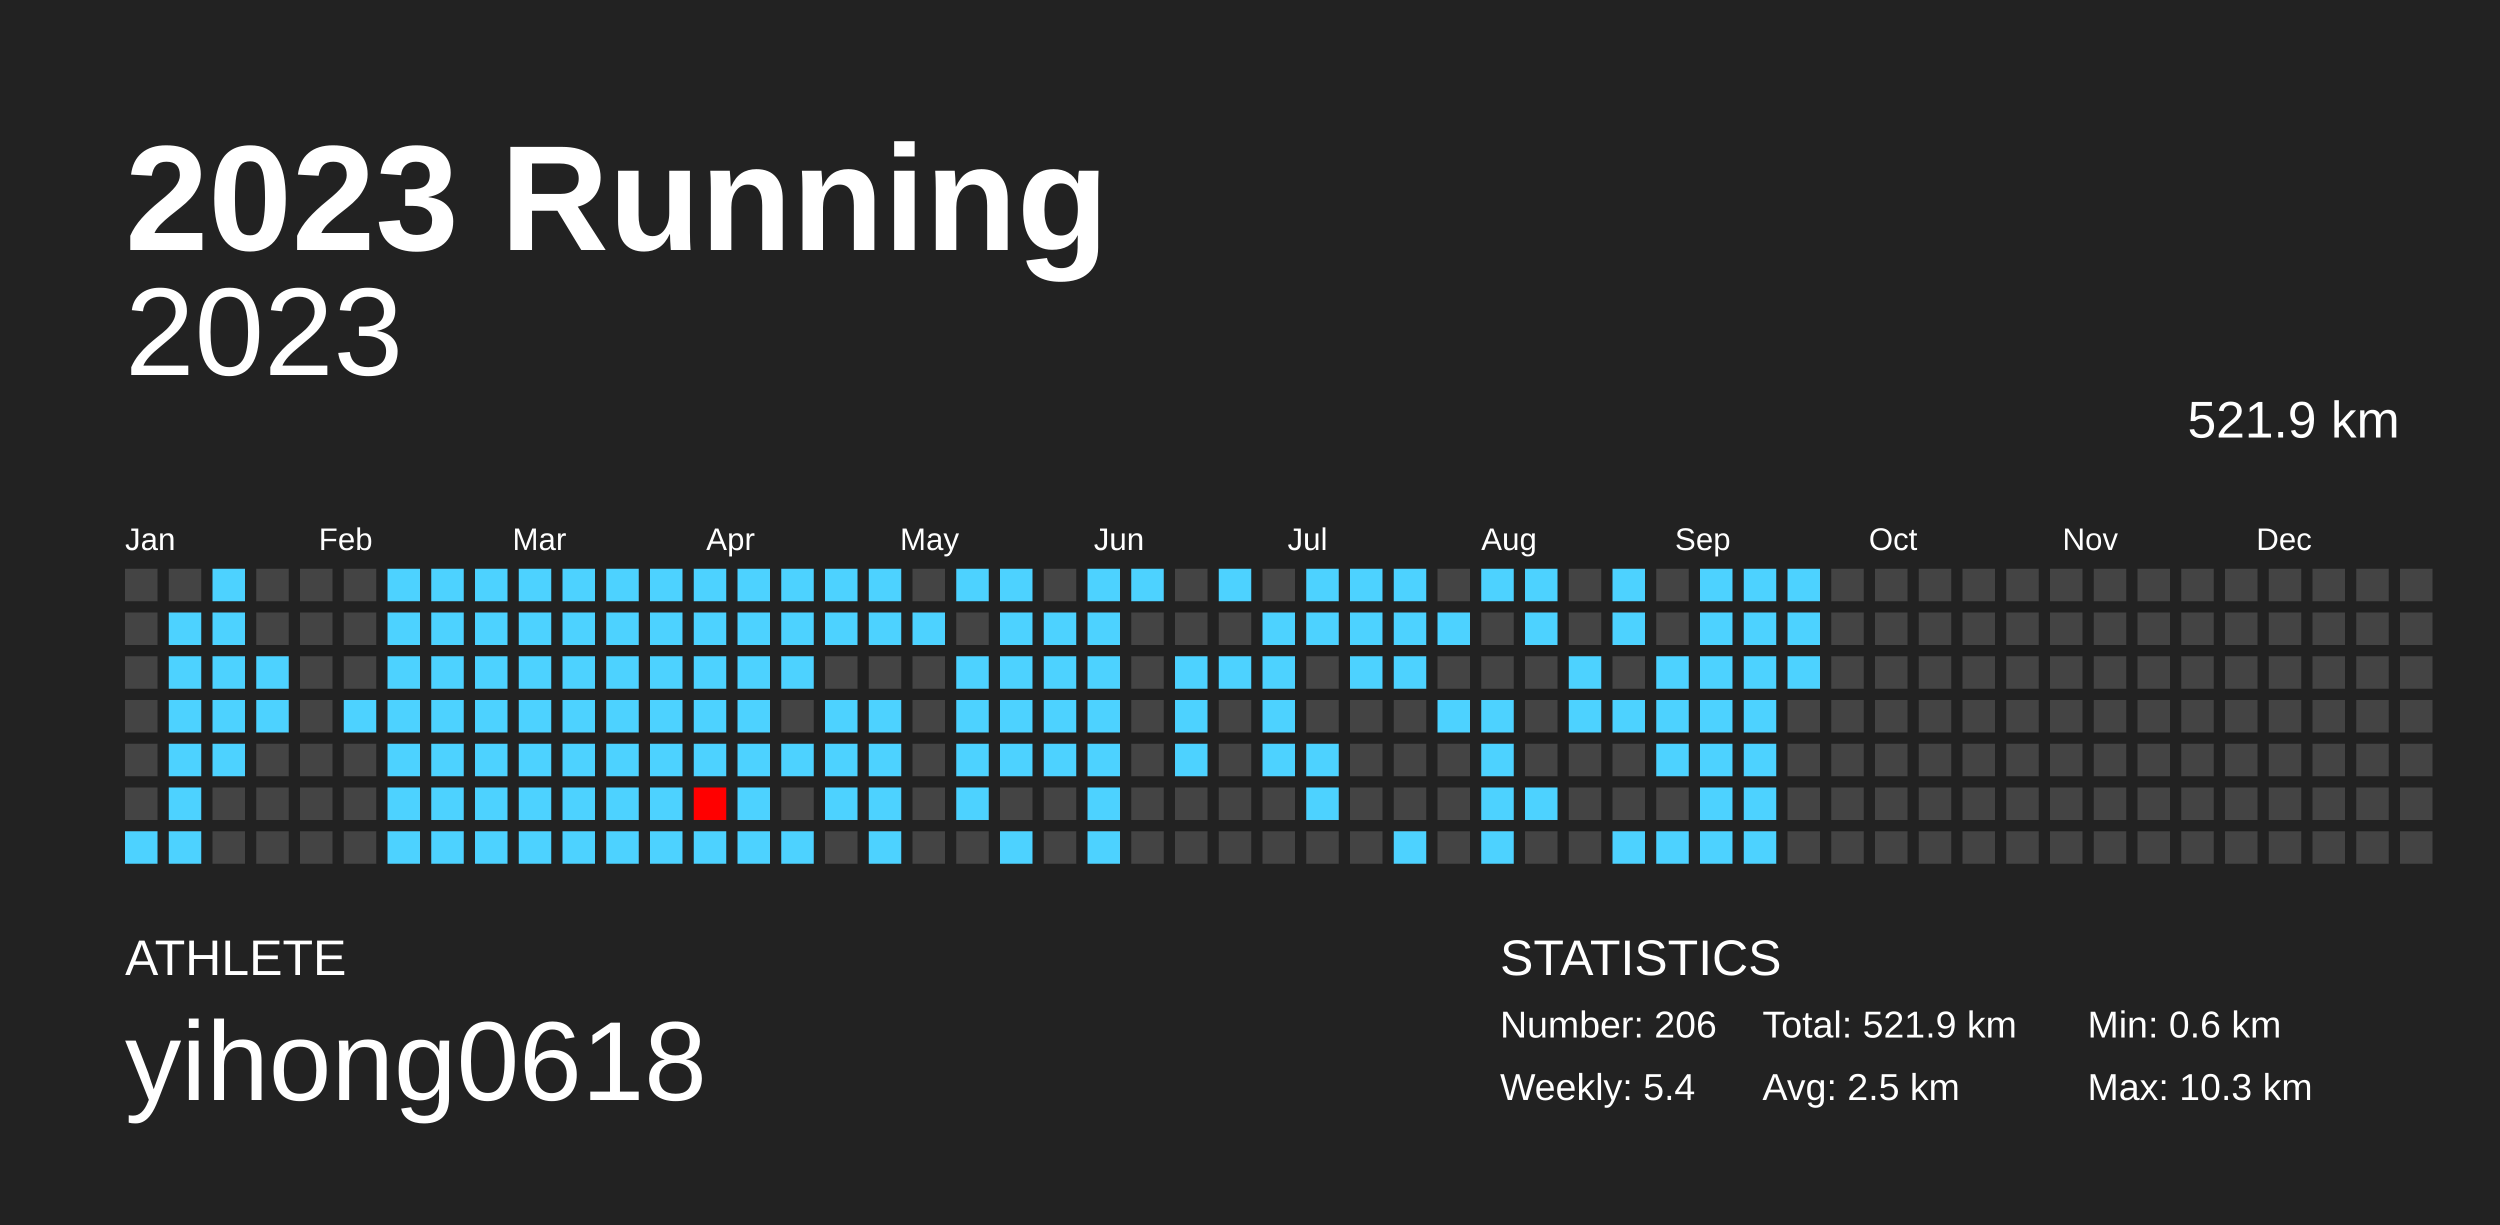
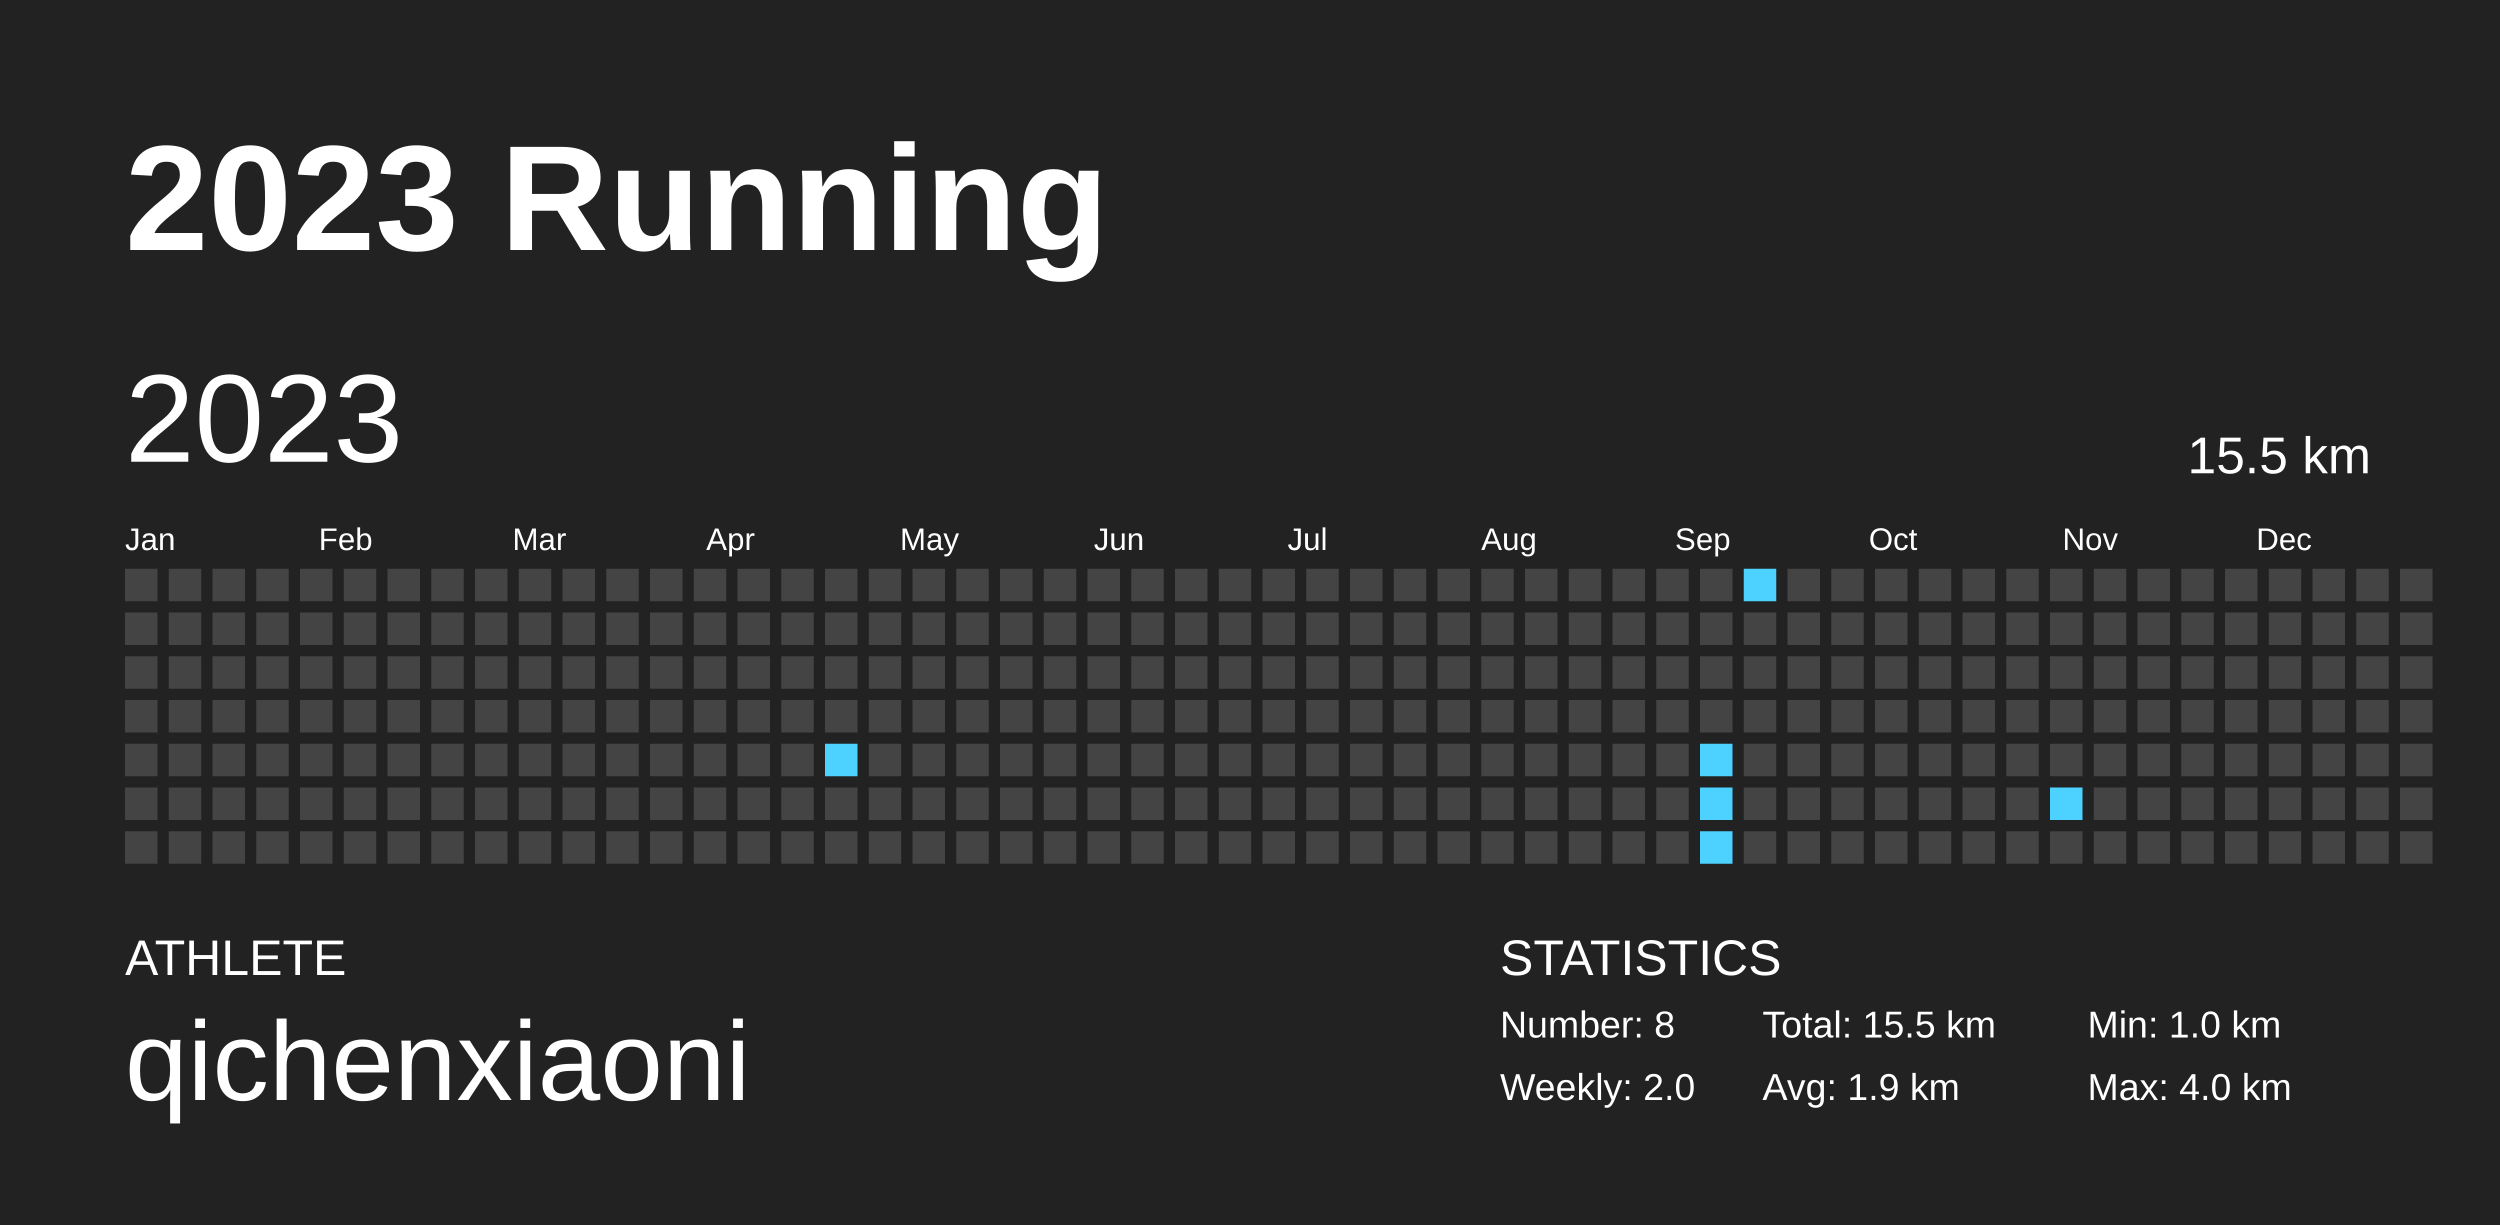
<svg xmlns="http://www.w3.org/2000/svg" baseProfile="full" height="98mm" version="1.1" viewBox="0,0,200,98" width="200mm">
  <defs />
  <rect fill="#222222" height="98" width="200" x="0" y="0" />
  <text fill="#FFFFFF" style="font-size:12px; font-family:Arial; font-weight:bold;" x="10" y="20">2023 Running</text>
  <text fill="#FFFFFF" style="font-size:4px; font-family:Arial" x="10" y="78">ATHLETE</text>
-   <text fill="#FFFFFF" style="font-size:9px; font-family:Arial" x="10" y="88">yihong0618</text>
+   <text fill="#FFFFFF" style="font-size:9px; font-family:Arial" x="10" y="88">qichenxiaoni</text>
  <text fill="#FFFFFF" style="font-size:4px; font-family:Arial" x="120" y="78">STATISTICS</text>
-   <text fill="#FFFFFF" style="font-size:3px; font-family:Arial" x="120" y="83">Number: 206</text>
-   <text fill="#FFFFFF" style="font-size:3px; font-family:Arial" x="120" y="88">Weekly: 5.4</text>
-   <text fill="#FFFFFF" style="font-size:3px; font-family:Arial" x="141" y="83">Total: 521.9 km</text>
-   <text fill="#FFFFFF" style="font-size:3px; font-family:Arial" x="141" y="88">Avg: 2.5 km</text>
-   <text fill="#FFFFFF" style="font-size:3px; font-family:Arial" x="167" y="83">Min: 0.6 km</text>
-   <text fill="#FFFFFF" style="font-size:3px; font-family:Arial" x="167" y="88">Max: 10.3 km</text>
-   <text alignment-baseline="hanging" fill="#FFFFFF" style="font-size:10.0px; font-family:Arial;" x="10" y="30">2023</text>
-   <text alignment-baseline="hanging" fill="#FFFFFF" style="font-size:4.125px; font-family:Arial;" x="175" y="35">521.9 km</text>
+   <text fill="#FFFFFF" style="font-size:3px; font-family:Arial" x="120" y="83">Number: 8</text>
+   <text fill="#FFFFFF" style="font-size:3px; font-family:Arial" x="120" y="88">Weekly: 2.0</text>
+   <text fill="#FFFFFF" style="font-size:3px; font-family:Arial" x="141" y="83">Total: 15.5 km</text>
+   <text fill="#FFFFFF" style="font-size:3px; font-family:Arial" x="141" y="88">Avg: 1.9 km</text>
+   <text fill="#FFFFFF" style="font-size:3px; font-family:Arial" x="167" y="83">Min: 1.0 km</text>
+   <text fill="#FFFFFF" style="font-size:3px; font-family:Arial" x="167" y="88">Max: 4.0 km</text>
+   <text dominant-baseline="hanging" fill="#FFFFFF" style="font-size:10.0px; font-family:Arial;" x="10" y="30">2023</text>
+   <text dominant-baseline="hanging" fill="#FFFFFF" style="font-size:4.125px; font-family:Arial;" x="175" y="35">15.5 km</text>
  <text fill="#FFFFFF" style="font-size:2.5px; font-family:Arial" x="10.0" y="44">Jan</text>
  <text fill="#FFFFFF" style="font-size:2.5px; font-family:Arial" x="25.5" y="44">Feb</text>
  <text fill="#FFFFFF" style="font-size:2.5px; font-family:Arial" x="41.0" y="44">Mar</text>
  <text fill="#FFFFFF" style="font-size:2.5px; font-family:Arial" x="56.5" y="44">Apr</text>
  <text fill="#FFFFFF" style="font-size:2.5px; font-family:Arial" x="72.0" y="44">May</text>
  <text fill="#FFFFFF" style="font-size:2.5px; font-family:Arial" x="87.5" y="44">Jun</text>
  <text fill="#FFFFFF" style="font-size:2.5px; font-family:Arial" x="103.0" y="44">Jul</text>
  <text fill="#FFFFFF" style="font-size:2.5px; font-family:Arial" x="118.5" y="44">Aug</text>
  <text fill="#FFFFFF" style="font-size:2.5px; font-family:Arial" x="134.0" y="44">Sep</text>
  <text fill="#FFFFFF" style="font-size:2.5px; font-family:Arial" x="149.5" y="44">Oct</text>
  <text fill="#FFFFFF" style="font-size:2.5px; font-family:Arial" x="165.0" y="44">Nov</text>
  <text fill="#FFFFFF" style="font-size:2.5px; font-family:Arial" x="180.5" y="44">Dec</text>
  <rect fill="#444444" height="2.6" width="2.6" x="10.0" y="45.5" />
  <rect fill="#444444" height="2.6" width="2.6" x="10.0" y="49.0" />
  <rect fill="#444444" height="2.6" width="2.6" x="10.0" y="52.5" />
  <rect fill="#444444" height="2.6" width="2.6" x="10.0" y="56.0" />
  <rect fill="#444444" height="2.6" width="2.6" x="10.0" y="59.5" />
  <rect fill="#444444" height="2.6" width="2.6" x="10.0" y="63.0" />
-   <rect fill="#4dd2ff" height="2.6" width="2.6" x="10.0" y="66.5" />
+   <rect fill="#444444" height="2.6" width="2.6" x="10.0" y="66.5" />
  <rect fill="#444444" height="2.6" width="2.6" x="13.5" y="45.5" />
-   <rect fill="#4dd2ff" height="2.6" width="2.6" x="13.5" y="49.0" />
-   <rect fill="#4dd2ff" height="2.6" width="2.6" x="13.5" y="52.5" />
-   <rect fill="#4dd2ff" height="2.6" width="2.6" x="13.5" y="56.0" />
-   <rect fill="#4dd2ff" height="2.6" width="2.6" x="13.5" y="59.5" />
-   <rect fill="#4dd2ff" height="2.6" width="2.6" x="13.5" y="63.0" />
-   <rect fill="#4dd2ff" height="2.6" width="2.6" x="13.5" y="66.5" />
-   <rect fill="#4dd2ff" height="2.6" width="2.6" x="17.0" y="45.5" />
-   <rect fill="#4dd2ff" height="2.6" width="2.6" x="17.0" y="49.0" />
-   <rect fill="#4dd2ff" height="2.6" width="2.6" x="17.0" y="52.5" />
-   <rect fill="#4dd2ff" height="2.6" width="2.6" x="17.0" y="56.0" />
-   <rect fill="#4dd2ff" height="2.6" width="2.6" x="17.0" y="59.5" />
+   <rect fill="#444444" height="2.6" width="2.6" x="13.5" y="49.0" />
+   <rect fill="#444444" height="2.6" width="2.6" x="13.5" y="52.5" />
+   <rect fill="#444444" height="2.6" width="2.6" x="13.5" y="56.0" />
+   <rect fill="#444444" height="2.6" width="2.6" x="13.5" y="59.5" />
+   <rect fill="#444444" height="2.6" width="2.6" x="13.5" y="63.0" />
+   <rect fill="#444444" height="2.6" width="2.6" x="13.5" y="66.5" />
+   <rect fill="#444444" height="2.6" width="2.6" x="17.0" y="45.5" />
+   <rect fill="#444444" height="2.6" width="2.6" x="17.0" y="49.0" />
+   <rect fill="#444444" height="2.6" width="2.6" x="17.0" y="52.5" />
+   <rect fill="#444444" height="2.6" width="2.6" x="17.0" y="56.0" />
+   <rect fill="#444444" height="2.6" width="2.6" x="17.0" y="59.5" />
  <rect fill="#444444" height="2.6" width="2.6" x="17.0" y="63.0" />
  <rect fill="#444444" height="2.6" width="2.6" x="17.0" y="66.5" />
  <rect fill="#444444" height="2.6" width="2.6" x="20.5" y="45.5" />
  <rect fill="#444444" height="2.6" width="2.6" x="20.5" y="49.0" />
-   <rect fill="#4dd2ff" height="2.6" width="2.6" x="20.5" y="52.5" />
-   <rect fill="#4dd2ff" height="2.6" width="2.6" x="20.5" y="56.0" />
+   <rect fill="#444444" height="2.6" width="2.6" x="20.5" y="52.5" />
+   <rect fill="#444444" height="2.6" width="2.6" x="20.5" y="56.0" />
  <rect fill="#444444" height="2.6" width="2.6" x="20.5" y="59.5" />
  <rect fill="#444444" height="2.6" width="2.6" x="20.5" y="63.0" />
  <rect fill="#444444" height="2.6" width="2.6" x="20.5" y="66.5" />
  <rect fill="#444444" height="2.6" width="2.6" x="24.0" y="45.5" />
  <rect fill="#444444" height="2.6" width="2.6" x="24.0" y="49.0" />
  <rect fill="#444444" height="2.6" width="2.6" x="24.0" y="52.5" />
  <rect fill="#444444" height="2.6" width="2.6" x="24.0" y="56.0" />
  <rect fill="#444444" height="2.6" width="2.6" x="24.0" y="59.5" />
  <rect fill="#444444" height="2.6" width="2.6" x="24.0" y="63.0" />
  <rect fill="#444444" height="2.6" width="2.6" x="24.0" y="66.5" />
  <rect fill="#444444" height="2.6" width="2.6" x="27.5" y="45.5" />
  <rect fill="#444444" height="2.6" width="2.6" x="27.5" y="49.0" />
  <rect fill="#444444" height="2.6" width="2.6" x="27.5" y="52.5" />
-   <rect fill="#4dd2ff" height="2.6" width="2.6" x="27.5" y="56.0" />
+   <rect fill="#444444" height="2.6" width="2.6" x="27.5" y="56.0" />
  <rect fill="#444444" height="2.6" width="2.6" x="27.5" y="59.5" />
  <rect fill="#444444" height="2.6" width="2.6" x="27.5" y="63.0" />
  <rect fill="#444444" height="2.6" width="2.6" x="27.5" y="66.5" />
-   <rect fill="#4dd2ff" height="2.6" width="2.6" x="31.0" y="45.5" />
-   <rect fill="#4dd2ff" height="2.6" width="2.6" x="31.0" y="49.0" />
-   <rect fill="#4dd2ff" height="2.6" width="2.6" x="31.0" y="52.5" />
-   <rect fill="#4dd2ff" height="2.6" width="2.6" x="31.0" y="56.0" />
-   <rect fill="#4dd2ff" height="2.6" width="2.6" x="31.0" y="59.5" />
-   <rect fill="#4dd2ff" height="2.6" width="2.6" x="31.0" y="63.0" />
-   <rect fill="#4dd2ff" height="2.6" width="2.6" x="31.0" y="66.5" />
-   <rect fill="#4dd2ff" height="2.6" width="2.6" x="34.5" y="45.5" />
-   <rect fill="#4dd2ff" height="2.6" width="2.6" x="34.5" y="49.0" />
-   <rect fill="#4dd2ff" height="2.6" width="2.6" x="34.5" y="52.5" />
-   <rect fill="#4dd2ff" height="2.6" width="2.6" x="34.5" y="56.0" />
-   <rect fill="#4dd2ff" height="2.6" width="2.6" x="34.5" y="59.5" />
-   <rect fill="#4dd2ff" height="2.6" width="2.6" x="34.5" y="63.0" />
-   <rect fill="#4dd2ff" height="2.6" width="2.6" x="34.5" y="66.5" />
-   <rect fill="#4dd2ff" height="2.6" width="2.6" x="38.0" y="45.5" />
-   <rect fill="#4dd2ff" height="2.6" width="2.6" x="38.0" y="49.0" />
-   <rect fill="#4dd2ff" height="2.6" width="2.6" x="38.0" y="52.5" />
-   <rect fill="#4dd2ff" height="2.6" width="2.6" x="38.0" y="56.0" />
-   <rect fill="#4dd2ff" height="2.6" width="2.6" x="38.0" y="59.5" />
-   <rect fill="#4dd2ff" height="2.6" width="2.6" x="38.0" y="63.0" />
-   <rect fill="#4dd2ff" height="2.6" width="2.6" x="38.0" y="66.5" />
-   <rect fill="#4dd2ff" height="2.6" width="2.6" x="41.5" y="45.5" />
-   <rect fill="#4dd2ff" height="2.6" width="2.6" x="41.5" y="49.0" />
-   <rect fill="#4dd2ff" height="2.6" width="2.6" x="41.5" y="52.5" />
-   <rect fill="#4dd2ff" height="2.6" width="2.6" x="41.5" y="56.0" />
-   <rect fill="#4dd2ff" height="2.6" width="2.6" x="41.5" y="59.5" />
-   <rect fill="#4dd2ff" height="2.6" width="2.6" x="41.5" y="63.0" />
-   <rect fill="#4dd2ff" height="2.6" width="2.6" x="41.5" y="66.5" />
-   <rect fill="#4dd2ff" height="2.6" width="2.6" x="45.0" y="45.5" />
-   <rect fill="#4dd2ff" height="2.6" width="2.6" x="45.0" y="49.0" />
-   <rect fill="#4dd2ff" height="2.6" width="2.6" x="45.0" y="52.5" />
-   <rect fill="#4dd2ff" height="2.6" width="2.6" x="45.0" y="56.0" />
-   <rect fill="#4dd2ff" height="2.6" width="2.6" x="45.0" y="59.5" />
-   <rect fill="#4dd2ff" height="2.6" width="2.6" x="45.0" y="63.0" />
-   <rect fill="#4dd2ff" height="2.6" width="2.6" x="45.0" y="66.5" />
-   <rect fill="#4dd2ff" height="2.6" width="2.6" x="48.5" y="45.5" />
-   <rect fill="#4dd2ff" height="2.6" width="2.6" x="48.5" y="49.0" />
-   <rect fill="#4dd2ff" height="2.6" width="2.6" x="48.5" y="52.5" />
-   <rect fill="#4dd2ff" height="2.6" width="2.6" x="48.5" y="56.0" />
-   <rect fill="#4dd2ff" height="2.6" width="2.6" x="48.5" y="59.5" />
-   <rect fill="#4dd2ff" height="2.6" width="2.6" x="48.5" y="63.0" />
-   <rect fill="#4dd2ff" height="2.6" width="2.6" x="48.5" y="66.5" />
-   <rect fill="#4dd2ff" height="2.6" width="2.6" x="52.0" y="45.5" />
-   <rect fill="#4dd2ff" height="2.6" width="2.6" x="52.0" y="49.0" />
-   <rect fill="#4dd2ff" height="2.6" width="2.6" x="52.0" y="52.5" />
-   <rect fill="#4dd2ff" height="2.6" width="2.6" x="52.0" y="56.0" />
-   <rect fill="#4dd2ff" height="2.6" width="2.6" x="52.0" y="59.5" />
-   <rect fill="#4dd2ff" height="2.6" width="2.6" x="52.0" y="63.0" />
-   <rect fill="#4dd2ff" height="2.6" width="2.6" x="52.0" y="66.5" />
-   <rect fill="#4dd2ff" height="2.6" width="2.6" x="55.5" y="45.5" />
-   <rect fill="#4dd2ff" height="2.6" width="2.6" x="55.5" y="49.0" />
-   <rect fill="#4dd2ff" height="2.6" width="2.6" x="55.5" y="52.5" />
-   <rect fill="#4dd2ff" height="2.6" width="2.6" x="55.5" y="56.0" />
-   <rect fill="#4dd2ff" height="2.6" width="2.6" x="55.5" y="59.5" />
-   <rect fill="#ff0000" height="2.6" width="2.6" x="55.5" y="63.0" />
-   <rect fill="#4dd2ff" height="2.6" width="2.6" x="55.5" y="66.5" />
-   <rect fill="#4dd2ff" height="2.6" width="2.6" x="59.0" y="45.5" />
-   <rect fill="#4dd2ff" height="2.6" width="2.6" x="59.0" y="49.0" />
-   <rect fill="#4dd2ff" height="2.6" width="2.6" x="59.0" y="52.5" />
-   <rect fill="#4dd2ff" height="2.6" width="2.6" x="59.0" y="56.0" />
-   <rect fill="#4dd2ff" height="2.6" width="2.6" x="59.0" y="59.5" />
-   <rect fill="#4dd2ff" height="2.6" width="2.6" x="59.0" y="63.0" />
-   <rect fill="#4dd2ff" height="2.6" width="2.6" x="59.0" y="66.5" />
-   <rect fill="#4dd2ff" height="2.6" width="2.6" x="62.5" y="45.5" />
-   <rect fill="#4dd2ff" height="2.6" width="2.6" x="62.5" y="49.0" />
-   <rect fill="#4dd2ff" height="2.6" width="2.6" x="62.5" y="52.5" />
+   <rect fill="#444444" height="2.6" width="2.6" x="31.0" y="45.5" />
+   <rect fill="#444444" height="2.6" width="2.6" x="31.0" y="49.0" />
+   <rect fill="#444444" height="2.6" width="2.6" x="31.0" y="52.5" />
+   <rect fill="#444444" height="2.6" width="2.6" x="31.0" y="56.0" />
+   <rect fill="#444444" height="2.6" width="2.6" x="31.0" y="59.5" />
+   <rect fill="#444444" height="2.6" width="2.6" x="31.0" y="63.0" />
+   <rect fill="#444444" height="2.6" width="2.6" x="31.0" y="66.5" />
+   <rect fill="#444444" height="2.6" width="2.6" x="34.5" y="45.5" />
+   <rect fill="#444444" height="2.6" width="2.6" x="34.5" y="49.0" />
+   <rect fill="#444444" height="2.6" width="2.6" x="34.5" y="52.5" />
+   <rect fill="#444444" height="2.6" width="2.6" x="34.5" y="56.0" />
+   <rect fill="#444444" height="2.6" width="2.6" x="34.5" y="59.5" />
+   <rect fill="#444444" height="2.6" width="2.6" x="34.5" y="63.0" />
+   <rect fill="#444444" height="2.6" width="2.6" x="34.5" y="66.5" />
+   <rect fill="#444444" height="2.6" width="2.6" x="38.0" y="45.5" />
+   <rect fill="#444444" height="2.6" width="2.6" x="38.0" y="49.0" />
+   <rect fill="#444444" height="2.6" width="2.6" x="38.0" y="52.5" />
+   <rect fill="#444444" height="2.6" width="2.6" x="38.0" y="56.0" />
+   <rect fill="#444444" height="2.6" width="2.6" x="38.0" y="59.5" />
+   <rect fill="#444444" height="2.6" width="2.6" x="38.0" y="63.0" />
+   <rect fill="#444444" height="2.6" width="2.6" x="38.0" y="66.5" />
+   <rect fill="#444444" height="2.6" width="2.6" x="41.5" y="45.5" />
+   <rect fill="#444444" height="2.6" width="2.6" x="41.5" y="49.0" />
+   <rect fill="#444444" height="2.6" width="2.6" x="41.5" y="52.5" />
+   <rect fill="#444444" height="2.6" width="2.6" x="41.5" y="56.0" />
+   <rect fill="#444444" height="2.6" width="2.6" x="41.5" y="59.5" />
+   <rect fill="#444444" height="2.6" width="2.6" x="41.5" y="63.0" />
+   <rect fill="#444444" height="2.6" width="2.6" x="41.5" y="66.5" />
+   <rect fill="#444444" height="2.6" width="2.6" x="45.0" y="45.5" />
+   <rect fill="#444444" height="2.6" width="2.6" x="45.0" y="49.0" />
+   <rect fill="#444444" height="2.6" width="2.6" x="45.0" y="52.5" />
+   <rect fill="#444444" height="2.6" width="2.6" x="45.0" y="56.0" />
+   <rect fill="#444444" height="2.6" width="2.6" x="45.0" y="59.5" />
+   <rect fill="#444444" height="2.6" width="2.6" x="45.0" y="63.0" />
+   <rect fill="#444444" height="2.6" width="2.6" x="45.0" y="66.5" />
+   <rect fill="#444444" height="2.6" width="2.6" x="48.5" y="45.5" />
+   <rect fill="#444444" height="2.6" width="2.6" x="48.5" y="49.0" />
+   <rect fill="#444444" height="2.6" width="2.6" x="48.5" y="52.5" />
+   <rect fill="#444444" height="2.6" width="2.6" x="48.5" y="56.0" />
+   <rect fill="#444444" height="2.6" width="2.6" x="48.5" y="59.5" />
+   <rect fill="#444444" height="2.6" width="2.6" x="48.5" y="63.0" />
+   <rect fill="#444444" height="2.6" width="2.6" x="48.5" y="66.5" />
+   <rect fill="#444444" height="2.6" width="2.6" x="52.0" y="45.5" />
+   <rect fill="#444444" height="2.6" width="2.6" x="52.0" y="49.0" />
+   <rect fill="#444444" height="2.6" width="2.6" x="52.0" y="52.5" />
+   <rect fill="#444444" height="2.6" width="2.6" x="52.0" y="56.0" />
+   <rect fill="#444444" height="2.6" width="2.6" x="52.0" y="59.5" />
+   <rect fill="#444444" height="2.6" width="2.6" x="52.0" y="63.0" />
+   <rect fill="#444444" height="2.6" width="2.6" x="52.0" y="66.5" />
+   <rect fill="#444444" height="2.6" width="2.6" x="55.5" y="45.5" />
+   <rect fill="#444444" height="2.6" width="2.6" x="55.5" y="49.0" />
+   <rect fill="#444444" height="2.6" width="2.6" x="55.5" y="52.5" />
+   <rect fill="#444444" height="2.6" width="2.6" x="55.5" y="56.0" />
+   <rect fill="#444444" height="2.6" width="2.6" x="55.5" y="59.5" />
+   <rect fill="#444444" height="2.6" width="2.6" x="55.5" y="63.0" />
+   <rect fill="#444444" height="2.6" width="2.6" x="55.5" y="66.5" />
+   <rect fill="#444444" height="2.6" width="2.6" x="59.0" y="45.5" />
+   <rect fill="#444444" height="2.6" width="2.6" x="59.0" y="49.0" />
+   <rect fill="#444444" height="2.6" width="2.6" x="59.0" y="52.5" />
+   <rect fill="#444444" height="2.6" width="2.6" x="59.0" y="56.0" />
+   <rect fill="#444444" height="2.6" width="2.6" x="59.0" y="59.5" />
+   <rect fill="#444444" height="2.6" width="2.6" x="59.0" y="63.0" />
+   <rect fill="#444444" height="2.6" width="2.6" x="59.0" y="66.5" />
+   <rect fill="#444444" height="2.6" width="2.6" x="62.5" y="45.5" />
+   <rect fill="#444444" height="2.6" width="2.6" x="62.5" y="49.0" />
+   <rect fill="#444444" height="2.6" width="2.6" x="62.5" y="52.5" />
  <rect fill="#444444" height="2.6" width="2.6" x="62.5" y="56.0" />
-   <rect fill="#4dd2ff" height="2.6" width="2.6" x="62.5" y="59.5" />
+   <rect fill="#444444" height="2.6" width="2.6" x="62.5" y="59.5" />
  <rect fill="#444444" height="2.6" width="2.6" x="62.5" y="63.0" />
-   <rect fill="#4dd2ff" height="2.6" width="2.6" x="62.5" y="66.5" />
-   <rect fill="#4dd2ff" height="2.6" width="2.6" x="66.0" y="45.5" />
-   <rect fill="#4dd2ff" height="2.6" width="2.6" x="66.0" y="49.0" />
+   <rect fill="#444444" height="2.6" width="2.6" x="62.5" y="66.5" />
+   <rect fill="#444444" height="2.6" width="2.6" x="66.0" y="45.5" />
+   <rect fill="#444444" height="2.6" width="2.6" x="66.0" y="49.0" />
  <rect fill="#444444" height="2.6" width="2.6" x="66.0" y="52.5" />
-   <rect fill="#4dd2ff" height="2.6" width="2.6" x="66.0" y="56.0" />
+   <rect fill="#444444" height="2.6" width="2.6" x="66.0" y="56.0" />
  <rect fill="#4dd2ff" height="2.6" width="2.6" x="66.0" y="59.5" />
-   <rect fill="#4dd2ff" height="2.6" width="2.6" x="66.0" y="63.0" />
+   <rect fill="#444444" height="2.6" width="2.6" x="66.0" y="63.0" />
  <rect fill="#444444" height="2.6" width="2.6" x="66.0" y="66.5" />
-   <rect fill="#4dd2ff" height="2.6" width="2.6" x="69.5" y="45.5" />
-   <rect fill="#4dd2ff" height="2.6" width="2.6" x="69.5" y="49.0" />
+   <rect fill="#444444" height="2.6" width="2.6" x="69.5" y="45.5" />
+   <rect fill="#444444" height="2.6" width="2.6" x="69.5" y="49.0" />
  <rect fill="#444444" height="2.6" width="2.6" x="69.5" y="52.5" />
-   <rect fill="#4dd2ff" height="2.6" width="2.6" x="69.5" y="56.0" />
-   <rect fill="#4dd2ff" height="2.6" width="2.6" x="69.5" y="59.5" />
-   <rect fill="#4dd2ff" height="2.6" width="2.6" x="69.5" y="63.0" />
-   <rect fill="#4dd2ff" height="2.6" width="2.6" x="69.5" y="66.5" />
+   <rect fill="#444444" height="2.6" width="2.6" x="69.5" y="56.0" />
+   <rect fill="#444444" height="2.6" width="2.6" x="69.5" y="59.5" />
+   <rect fill="#444444" height="2.6" width="2.6" x="69.5" y="63.0" />
+   <rect fill="#444444" height="2.6" width="2.6" x="69.5" y="66.5" />
  <rect fill="#444444" height="2.6" width="2.6" x="73.0" y="45.5" />
-   <rect fill="#4dd2ff" height="2.6" width="2.6" x="73.0" y="49.0" />
+   <rect fill="#444444" height="2.6" width="2.6" x="73.0" y="49.0" />
  <rect fill="#444444" height="2.6" width="2.6" x="73.0" y="52.5" />
  <rect fill="#444444" height="2.6" width="2.6" x="73.0" y="56.0" />
  <rect fill="#444444" height="2.6" width="2.6" x="73.0" y="59.5" />
  <rect fill="#444444" height="2.6" width="2.6" x="73.0" y="63.0" />
  <rect fill="#444444" height="2.6" width="2.6" x="73.0" y="66.5" />
-   <rect fill="#4dd2ff" height="2.6" width="2.6" x="76.5" y="45.5" />
+   <rect fill="#444444" height="2.6" width="2.6" x="76.5" y="45.5" />
  <rect fill="#444444" height="2.6" width="2.6" x="76.5" y="49.0" />
-   <rect fill="#4dd2ff" height="2.6" width="2.6" x="76.5" y="52.5" />
-   <rect fill="#4dd2ff" height="2.6" width="2.6" x="76.5" y="56.0" />
-   <rect fill="#4dd2ff" height="2.6" width="2.6" x="76.5" y="59.5" />
-   <rect fill="#4dd2ff" height="2.6" width="2.6" x="76.5" y="63.0" />
+   <rect fill="#444444" height="2.6" width="2.6" x="76.5" y="52.5" />
+   <rect fill="#444444" height="2.6" width="2.6" x="76.5" y="56.0" />
+   <rect fill="#444444" height="2.6" width="2.6" x="76.5" y="59.5" />
+   <rect fill="#444444" height="2.6" width="2.6" x="76.5" y="63.0" />
  <rect fill="#444444" height="2.6" width="2.6" x="76.5" y="66.5" />
-   <rect fill="#4dd2ff" height="2.6" width="2.6" x="80.0" y="45.5" />
-   <rect fill="#4dd2ff" height="2.6" width="2.6" x="80.0" y="49.0" />
-   <rect fill="#4dd2ff" height="2.6" width="2.6" x="80.0" y="52.5" />
-   <rect fill="#4dd2ff" height="2.6" width="2.6" x="80.0" y="56.0" />
-   <rect fill="#4dd2ff" height="2.6" width="2.6" x="80.0" y="59.5" />
+   <rect fill="#444444" height="2.6" width="2.6" x="80.0" y="45.5" />
+   <rect fill="#444444" height="2.6" width="2.6" x="80.0" y="49.0" />
+   <rect fill="#444444" height="2.6" width="2.6" x="80.0" y="52.5" />
+   <rect fill="#444444" height="2.6" width="2.6" x="80.0" y="56.0" />
+   <rect fill="#444444" height="2.6" width="2.6" x="80.0" y="59.5" />
  <rect fill="#444444" height="2.6" width="2.6" x="80.0" y="63.0" />
-   <rect fill="#4dd2ff" height="2.6" width="2.6" x="80.0" y="66.5" />
+   <rect fill="#444444" height="2.6" width="2.6" x="80.0" y="66.5" />
  <rect fill="#444444" height="2.6" width="2.6" x="83.5" y="45.5" />
-   <rect fill="#4dd2ff" height="2.6" width="2.6" x="83.5" y="49.0" />
-   <rect fill="#4dd2ff" height="2.6" width="2.6" x="83.5" y="52.5" />
-   <rect fill="#4dd2ff" height="2.6" width="2.6" x="83.5" y="56.0" />
-   <rect fill="#4dd2ff" height="2.6" width="2.6" x="83.5" y="59.5" />
+   <rect fill="#444444" height="2.6" width="2.6" x="83.5" y="49.0" />
+   <rect fill="#444444" height="2.6" width="2.6" x="83.5" y="52.5" />
+   <rect fill="#444444" height="2.6" width="2.6" x="83.5" y="56.0" />
+   <rect fill="#444444" height="2.6" width="2.6" x="83.5" y="59.5" />
  <rect fill="#444444" height="2.6" width="2.6" x="83.5" y="63.0" />
  <rect fill="#444444" height="2.6" width="2.6" x="83.5" y="66.5" />
-   <rect fill="#4dd2ff" height="2.6" width="2.6" x="87.0" y="45.5" />
-   <rect fill="#4dd2ff" height="2.6" width="2.6" x="87.0" y="49.0" />
-   <rect fill="#4dd2ff" height="2.6" width="2.6" x="87.0" y="52.5" />
-   <rect fill="#4dd2ff" height="2.6" width="2.6" x="87.0" y="56.0" />
-   <rect fill="#4dd2ff" height="2.6" width="2.6" x="87.0" y="59.5" />
-   <rect fill="#4dd2ff" height="2.6" width="2.6" x="87.0" y="63.0" />
-   <rect fill="#4dd2ff" height="2.6" width="2.6" x="87.0" y="66.5" />
-   <rect fill="#4dd2ff" height="2.6" width="2.6" x="90.5" y="45.5" />
+   <rect fill="#444444" height="2.6" width="2.6" x="87.0" y="45.5" />
+   <rect fill="#444444" height="2.6" width="2.6" x="87.0" y="49.0" />
+   <rect fill="#444444" height="2.6" width="2.6" x="87.0" y="52.5" />
+   <rect fill="#444444" height="2.6" width="2.6" x="87.0" y="56.0" />
+   <rect fill="#444444" height="2.6" width="2.6" x="87.0" y="59.5" />
+   <rect fill="#444444" height="2.6" width="2.6" x="87.0" y="63.0" />
+   <rect fill="#444444" height="2.6" width="2.6" x="87.0" y="66.5" />
+   <rect fill="#444444" height="2.6" width="2.6" x="90.5" y="45.5" />
  <rect fill="#444444" height="2.6" width="2.6" x="90.5" y="49.0" />
  <rect fill="#444444" height="2.6" width="2.6" x="90.5" y="52.5" />
  <rect fill="#444444" height="2.6" width="2.6" x="90.5" y="56.0" />
  <rect fill="#444444" height="2.6" width="2.6" x="90.5" y="59.5" />
  <rect fill="#444444" height="2.6" width="2.6" x="90.5" y="63.0" />
  <rect fill="#444444" height="2.6" width="2.6" x="90.5" y="66.5" />
  <rect fill="#444444" height="2.6" width="2.6" x="94.0" y="45.5" />
  <rect fill="#444444" height="2.6" width="2.6" x="94.0" y="49.0" />
-   <rect fill="#4dd2ff" height="2.6" width="2.6" x="94.0" y="52.5" />
-   <rect fill="#4dd2ff" height="2.6" width="2.6" x="94.0" y="56.0" />
-   <rect fill="#4dd2ff" height="2.6" width="2.6" x="94.0" y="59.5" />
+   <rect fill="#444444" height="2.6" width="2.6" x="94.0" y="52.5" />
+   <rect fill="#444444" height="2.6" width="2.6" x="94.0" y="56.0" />
+   <rect fill="#444444" height="2.6" width="2.6" x="94.0" y="59.5" />
  <rect fill="#444444" height="2.6" width="2.6" x="94.0" y="63.0" />
  <rect fill="#444444" height="2.6" width="2.6" x="94.0" y="66.5" />
-   <rect fill="#4dd2ff" height="2.6" width="2.6" x="97.5" y="45.5" />
+   <rect fill="#444444" height="2.6" width="2.6" x="97.5" y="45.5" />
  <rect fill="#444444" height="2.6" width="2.6" x="97.5" y="49.0" />
-   <rect fill="#4dd2ff" height="2.6" width="2.6" x="97.5" y="52.5" />
+   <rect fill="#444444" height="2.6" width="2.6" x="97.5" y="52.5" />
  <rect fill="#444444" height="2.6" width="2.6" x="97.5" y="56.0" />
  <rect fill="#444444" height="2.6" width="2.6" x="97.5" y="59.5" />
  <rect fill="#444444" height="2.6" width="2.6" x="97.5" y="63.0" />
  <rect fill="#444444" height="2.6" width="2.6" x="97.5" y="66.5" />
  <rect fill="#444444" height="2.6" width="2.6" x="101.0" y="45.5" />
-   <rect fill="#4dd2ff" height="2.6" width="2.6" x="101.0" y="49.0" />
-   <rect fill="#4dd2ff" height="2.6" width="2.6" x="101.0" y="52.5" />
-   <rect fill="#4dd2ff" height="2.6" width="2.6" x="101.0" y="56.0" />
-   <rect fill="#4dd2ff" height="2.6" width="2.6" x="101.0" y="59.5" />
+   <rect fill="#444444" height="2.6" width="2.6" x="101.0" y="49.0" />
+   <rect fill="#444444" height="2.6" width="2.6" x="101.0" y="52.5" />
+   <rect fill="#444444" height="2.6" width="2.6" x="101.0" y="56.0" />
+   <rect fill="#444444" height="2.6" width="2.6" x="101.0" y="59.5" />
  <rect fill="#444444" height="2.6" width="2.6" x="101.0" y="63.0" />
  <rect fill="#444444" height="2.6" width="2.6" x="101.0" y="66.5" />
-   <rect fill="#4dd2ff" height="2.6" width="2.6" x="104.5" y="45.5" />
-   <rect fill="#4dd2ff" height="2.6" width="2.6" x="104.5" y="49.0" />
+   <rect fill="#444444" height="2.6" width="2.6" x="104.5" y="45.5" />
+   <rect fill="#444444" height="2.6" width="2.6" x="104.5" y="49.0" />
  <rect fill="#444444" height="2.6" width="2.6" x="104.5" y="52.5" />
  <rect fill="#444444" height="2.6" width="2.6" x="104.5" y="56.0" />
-   <rect fill="#4dd2ff" height="2.6" width="2.6" x="104.5" y="59.5" />
-   <rect fill="#4dd2ff" height="2.6" width="2.6" x="104.5" y="63.0" />
+   <rect fill="#444444" height="2.6" width="2.6" x="104.5" y="59.5" />
+   <rect fill="#444444" height="2.6" width="2.6" x="104.5" y="63.0" />
  <rect fill="#444444" height="2.6" width="2.6" x="104.5" y="66.5" />
-   <rect fill="#4dd2ff" height="2.6" width="2.6" x="108.0" y="45.5" />
-   <rect fill="#4dd2ff" height="2.6" width="2.6" x="108.0" y="49.0" />
-   <rect fill="#4dd2ff" height="2.6" width="2.6" x="108.0" y="52.5" />
+   <rect fill="#444444" height="2.6" width="2.6" x="108.0" y="45.5" />
+   <rect fill="#444444" height="2.6" width="2.6" x="108.0" y="49.0" />
+   <rect fill="#444444" height="2.6" width="2.6" x="108.0" y="52.5" />
  <rect fill="#444444" height="2.6" width="2.6" x="108.0" y="56.0" />
  <rect fill="#444444" height="2.6" width="2.6" x="108.0" y="59.5" />
  <rect fill="#444444" height="2.6" width="2.6" x="108.0" y="63.0" />
  <rect fill="#444444" height="2.6" width="2.6" x="108.0" y="66.5" />
-   <rect fill="#4dd2ff" height="2.6" width="2.6" x="111.5" y="45.5" />
-   <rect fill="#4dd2ff" height="2.6" width="2.6" x="111.5" y="49.0" />
-   <rect fill="#4dd2ff" height="2.6" width="2.6" x="111.5" y="52.5" />
+   <rect fill="#444444" height="2.6" width="2.6" x="111.5" y="45.5" />
+   <rect fill="#444444" height="2.6" width="2.6" x="111.5" y="49.0" />
+   <rect fill="#444444" height="2.6" width="2.6" x="111.5" y="52.5" />
  <rect fill="#444444" height="2.6" width="2.6" x="111.5" y="56.0" />
  <rect fill="#444444" height="2.6" width="2.6" x="111.5" y="59.5" />
  <rect fill="#444444" height="2.6" width="2.6" x="111.5" y="63.0" />
-   <rect fill="#4dd2ff" height="2.6" width="2.6" x="111.5" y="66.5" />
+   <rect fill="#444444" height="2.6" width="2.6" x="111.5" y="66.5" />
  <rect fill="#444444" height="2.6" width="2.6" x="115.0" y="45.5" />
-   <rect fill="#4dd2ff" height="2.6" width="2.6" x="115.0" y="49.0" />
+   <rect fill="#444444" height="2.6" width="2.6" x="115.0" y="49.0" />
  <rect fill="#444444" height="2.6" width="2.6" x="115.0" y="52.5" />
-   <rect fill="#4dd2ff" height="2.6" width="2.6" x="115.0" y="56.0" />
+   <rect fill="#444444" height="2.6" width="2.6" x="115.0" y="56.0" />
  <rect fill="#444444" height="2.6" width="2.6" x="115.0" y="59.5" />
  <rect fill="#444444" height="2.6" width="2.6" x="115.0" y="63.0" />
  <rect fill="#444444" height="2.6" width="2.6" x="115.0" y="66.5" />
-   <rect fill="#4dd2ff" height="2.6" width="2.6" x="118.5" y="45.5" />
+   <rect fill="#444444" height="2.6" width="2.6" x="118.5" y="45.5" />
  <rect fill="#444444" height="2.6" width="2.6" x="118.5" y="49.0" />
  <rect fill="#444444" height="2.6" width="2.6" x="118.5" y="52.5" />
-   <rect fill="#4dd2ff" height="2.6" width="2.6" x="118.5" y="56.0" />
-   <rect fill="#4dd2ff" height="2.6" width="2.6" x="118.5" y="59.5" />
-   <rect fill="#4dd2ff" height="2.6" width="2.6" x="118.5" y="63.0" />
-   <rect fill="#4dd2ff" height="2.6" width="2.6" x="118.5" y="66.5" />
-   <rect fill="#4dd2ff" height="2.6" width="2.6" x="122.0" y="45.5" />
-   <rect fill="#4dd2ff" height="2.6" width="2.6" x="122.0" y="49.0" />
+   <rect fill="#444444" height="2.6" width="2.6" x="118.5" y="56.0" />
+   <rect fill="#444444" height="2.6" width="2.6" x="118.5" y="59.5" />
+   <rect fill="#444444" height="2.6" width="2.6" x="118.5" y="63.0" />
+   <rect fill="#444444" height="2.6" width="2.6" x="118.5" y="66.5" />
+   <rect fill="#444444" height="2.6" width="2.6" x="122.0" y="45.5" />
+   <rect fill="#444444" height="2.6" width="2.6" x="122.0" y="49.0" />
  <rect fill="#444444" height="2.6" width="2.6" x="122.0" y="52.5" />
  <rect fill="#444444" height="2.6" width="2.6" x="122.0" y="56.0" />
  <rect fill="#444444" height="2.6" width="2.6" x="122.0" y="59.5" />
-   <rect fill="#4dd2ff" height="2.6" width="2.6" x="122.0" y="63.0" />
+   <rect fill="#444444" height="2.6" width="2.6" x="122.0" y="63.0" />
  <rect fill="#444444" height="2.6" width="2.6" x="122.0" y="66.5" />
  <rect fill="#444444" height="2.6" width="2.6" x="125.5" y="45.5" />
  <rect fill="#444444" height="2.6" width="2.6" x="125.5" y="49.0" />
-   <rect fill="#4dd2ff" height="2.6" width="2.6" x="125.5" y="52.5" />
-   <rect fill="#4dd2ff" height="2.6" width="2.6" x="125.5" y="56.0" />
+   <rect fill="#444444" height="2.6" width="2.6" x="125.5" y="52.5" />
+   <rect fill="#444444" height="2.6" width="2.6" x="125.5" y="56.0" />
  <rect fill="#444444" height="2.6" width="2.6" x="125.5" y="59.5" />
  <rect fill="#444444" height="2.6" width="2.6" x="125.5" y="63.0" />
  <rect fill="#444444" height="2.6" width="2.6" x="125.5" y="66.5" />
-   <rect fill="#4dd2ff" height="2.6" width="2.6" x="129.0" y="45.5" />
-   <rect fill="#4dd2ff" height="2.6" width="2.6" x="129.0" y="49.0" />
+   <rect fill="#444444" height="2.6" width="2.6" x="129.0" y="45.5" />
+   <rect fill="#444444" height="2.6" width="2.6" x="129.0" y="49.0" />
  <rect fill="#444444" height="2.6" width="2.6" x="129.0" y="52.5" />
-   <rect fill="#4dd2ff" height="2.6" width="2.6" x="129.0" y="56.0" />
+   <rect fill="#444444" height="2.6" width="2.6" x="129.0" y="56.0" />
  <rect fill="#444444" height="2.6" width="2.6" x="129.0" y="59.5" />
  <rect fill="#444444" height="2.6" width="2.6" x="129.0" y="63.0" />
-   <rect fill="#4dd2ff" height="2.6" width="2.6" x="129.0" y="66.5" />
+   <rect fill="#444444" height="2.6" width="2.6" x="129.0" y="66.5" />
  <rect fill="#444444" height="2.6" width="2.6" x="132.5" y="45.5" />
  <rect fill="#444444" height="2.6" width="2.6" x="132.5" y="49.0" />
-   <rect fill="#4dd2ff" height="2.6" width="2.6" x="132.5" y="52.5" />
-   <rect fill="#4dd2ff" height="2.6" width="2.6" x="132.5" y="56.0" />
-   <rect fill="#4dd2ff" height="2.6" width="2.6" x="132.5" y="59.5" />
+   <rect fill="#444444" height="2.6" width="2.6" x="132.5" y="52.5" />
+   <rect fill="#444444" height="2.6" width="2.6" x="132.5" y="56.0" />
+   <rect fill="#444444" height="2.6" width="2.6" x="132.5" y="59.5" />
  <rect fill="#444444" height="2.6" width="2.6" x="132.5" y="63.0" />
-   <rect fill="#4dd2ff" height="2.6" width="2.6" x="132.5" y="66.5" />
-   <rect fill="#4dd2ff" height="2.6" width="2.6" x="136.0" y="45.5" />
-   <rect fill="#4dd2ff" height="2.6" width="2.6" x="136.0" y="49.0" />
-   <rect fill="#4dd2ff" height="2.6" width="2.6" x="136.0" y="52.5" />
-   <rect fill="#4dd2ff" height="2.6" width="2.6" x="136.0" y="56.0" />
+   <rect fill="#444444" height="2.6" width="2.6" x="132.5" y="66.5" />
+   <rect fill="#444444" height="2.6" width="2.6" x="136.0" y="45.5" />
+   <rect fill="#444444" height="2.6" width="2.6" x="136.0" y="49.0" />
+   <rect fill="#444444" height="2.6" width="2.6" x="136.0" y="52.5" />
+   <rect fill="#444444" height="2.6" width="2.6" x="136.0" y="56.0" />
  <rect fill="#4dd2ff" height="2.6" width="2.6" x="136.0" y="59.5" />
  <rect fill="#4dd2ff" height="2.6" width="2.6" x="136.0" y="63.0" />
  <rect fill="#4dd2ff" height="2.6" width="2.6" x="136.0" y="66.5" />
  <rect fill="#4dd2ff" height="2.6" width="2.6" x="139.5" y="45.5" />
-   <rect fill="#4dd2ff" height="2.6" width="2.6" x="139.5" y="49.0" />
-   <rect fill="#4dd2ff" height="2.6" width="2.6" x="139.5" y="52.5" />
-   <rect fill="#4dd2ff" height="2.6" width="2.6" x="139.5" y="56.0" />
-   <rect fill="#4dd2ff" height="2.6" width="2.6" x="139.5" y="59.5" />
-   <rect fill="#4dd2ff" height="2.6" width="2.6" x="139.5" y="63.0" />
-   <rect fill="#4dd2ff" height="2.6" width="2.6" x="139.5" y="66.5" />
-   <rect fill="#4dd2ff" height="2.6" width="2.6" x="143.0" y="45.5" />
-   <rect fill="#4dd2ff" height="2.6" width="2.6" x="143.0" y="49.0" />
-   <rect fill="#4dd2ff" height="2.6" width="2.6" x="143.0" y="52.5" />
+   <rect fill="#444444" height="2.6" width="2.6" x="139.5" y="49.0" />
+   <rect fill="#444444" height="2.6" width="2.6" x="139.5" y="52.5" />
+   <rect fill="#444444" height="2.6" width="2.6" x="139.5" y="56.0" />
+   <rect fill="#444444" height="2.6" width="2.6" x="139.5" y="59.5" />
+   <rect fill="#444444" height="2.6" width="2.6" x="139.5" y="63.0" />
+   <rect fill="#444444" height="2.6" width="2.6" x="139.5" y="66.5" />
+   <rect fill="#444444" height="2.6" width="2.6" x="143.0" y="45.5" />
+   <rect fill="#444444" height="2.6" width="2.6" x="143.0" y="49.0" />
+   <rect fill="#444444" height="2.6" width="2.6" x="143.0" y="52.5" />
  <rect fill="#444444" height="2.6" width="2.6" x="143.0" y="56.0" />
  <rect fill="#444444" height="2.6" width="2.6" x="143.0" y="59.5" />
  <rect fill="#444444" height="2.6" width="2.6" x="143.0" y="63.0" />
  <rect fill="#444444" height="2.6" width="2.6" x="143.0" y="66.5" />
  <rect fill="#444444" height="2.6" width="2.6" x="146.5" y="45.5" />
  <rect fill="#444444" height="2.6" width="2.6" x="146.5" y="49.0" />
  <rect fill="#444444" height="2.6" width="2.6" x="146.5" y="52.5" />
  <rect fill="#444444" height="2.6" width="2.6" x="146.5" y="56.0" />
  <rect fill="#444444" height="2.6" width="2.6" x="146.5" y="59.5" />
  <rect fill="#444444" height="2.6" width="2.6" x="146.5" y="63.0" />
  <rect fill="#444444" height="2.6" width="2.6" x="146.5" y="66.5" />
  <rect fill="#444444" height="2.6" width="2.6" x="150.0" y="45.5" />
  <rect fill="#444444" height="2.6" width="2.6" x="150.0" y="49.0" />
  <rect fill="#444444" height="2.6" width="2.6" x="150.0" y="52.5" />
  <rect fill="#444444" height="2.6" width="2.6" x="150.0" y="56.0" />
  <rect fill="#444444" height="2.6" width="2.6" x="150.0" y="59.5" />
  <rect fill="#444444" height="2.6" width="2.6" x="150.0" y="63.0" />
  <rect fill="#444444" height="2.6" width="2.6" x="150.0" y="66.5" />
  <rect fill="#444444" height="2.6" width="2.6" x="153.5" y="45.5" />
  <rect fill="#444444" height="2.6" width="2.6" x="153.5" y="49.0" />
  <rect fill="#444444" height="2.6" width="2.6" x="153.5" y="52.5" />
  <rect fill="#444444" height="2.6" width="2.6" x="153.5" y="56.0" />
  <rect fill="#444444" height="2.6" width="2.6" x="153.5" y="59.5" />
  <rect fill="#444444" height="2.6" width="2.6" x="153.5" y="63.0" />
  <rect fill="#444444" height="2.6" width="2.6" x="153.5" y="66.5" />
  <rect fill="#444444" height="2.6" width="2.6" x="157.0" y="45.5" />
  <rect fill="#444444" height="2.6" width="2.6" x="157.0" y="49.0" />
  <rect fill="#444444" height="2.6" width="2.6" x="157.0" y="52.5" />
  <rect fill="#444444" height="2.6" width="2.6" x="157.0" y="56.0" />
  <rect fill="#444444" height="2.6" width="2.6" x="157.0" y="59.5" />
  <rect fill="#444444" height="2.6" width="2.6" x="157.0" y="63.0" />
  <rect fill="#444444" height="2.6" width="2.6" x="157.0" y="66.5" />
  <rect fill="#444444" height="2.6" width="2.6" x="160.5" y="45.5" />
  <rect fill="#444444" height="2.6" width="2.6" x="160.5" y="49.0" />
  <rect fill="#444444" height="2.6" width="2.6" x="160.5" y="52.5" />
  <rect fill="#444444" height="2.6" width="2.6" x="160.5" y="56.0" />
  <rect fill="#444444" height="2.6" width="2.6" x="160.5" y="59.5" />
  <rect fill="#444444" height="2.6" width="2.6" x="160.5" y="63.0" />
  <rect fill="#444444" height="2.6" width="2.6" x="160.5" y="66.5" />
  <rect fill="#444444" height="2.6" width="2.6" x="164.0" y="45.5" />
  <rect fill="#444444" height="2.6" width="2.6" x="164.0" y="49.0" />
  <rect fill="#444444" height="2.6" width="2.6" x="164.0" y="52.5" />
  <rect fill="#444444" height="2.6" width="2.6" x="164.0" y="56.0" />
  <rect fill="#444444" height="2.6" width="2.6" x="164.0" y="59.5" />
-   <rect fill="#444444" height="2.6" width="2.6" x="164.0" y="63.0" />
+   <rect fill="#4dd2ff" height="2.6" width="2.6" x="164.0" y="63.0" />
  <rect fill="#444444" height="2.6" width="2.6" x="164.0" y="66.5" />
  <rect fill="#444444" height="2.6" width="2.6" x="167.5" y="45.5" />
  <rect fill="#444444" height="2.6" width="2.6" x="167.5" y="49.0" />
  <rect fill="#444444" height="2.6" width="2.6" x="167.5" y="52.5" />
  <rect fill="#444444" height="2.6" width="2.6" x="167.5" y="56.0" />
  <rect fill="#444444" height="2.6" width="2.6" x="167.5" y="59.5" />
  <rect fill="#444444" height="2.6" width="2.6" x="167.5" y="63.0" />
  <rect fill="#444444" height="2.6" width="2.6" x="167.5" y="66.5" />
  <rect fill="#444444" height="2.6" width="2.6" x="171.0" y="45.5" />
  <rect fill="#444444" height="2.6" width="2.6" x="171.0" y="49.0" />
  <rect fill="#444444" height="2.6" width="2.6" x="171.0" y="52.5" />
  <rect fill="#444444" height="2.6" width="2.6" x="171.0" y="56.0" />
  <rect fill="#444444" height="2.6" width="2.6" x="171.0" y="59.5" />
  <rect fill="#444444" height="2.6" width="2.6" x="171.0" y="63.0" />
  <rect fill="#444444" height="2.6" width="2.6" x="171.0" y="66.5" />
  <rect fill="#444444" height="2.6" width="2.6" x="174.5" y="45.5" />
  <rect fill="#444444" height="2.6" width="2.6" x="174.5" y="49.0" />
  <rect fill="#444444" height="2.6" width="2.6" x="174.5" y="52.5" />
  <rect fill="#444444" height="2.6" width="2.6" x="174.5" y="56.0" />
  <rect fill="#444444" height="2.6" width="2.6" x="174.5" y="59.5" />
  <rect fill="#444444" height="2.6" width="2.6" x="174.5" y="63.0" />
  <rect fill="#444444" height="2.6" width="2.6" x="174.5" y="66.5" />
  <rect fill="#444444" height="2.6" width="2.6" x="178.0" y="45.5" />
  <rect fill="#444444" height="2.6" width="2.6" x="178.0" y="49.0" />
  <rect fill="#444444" height="2.6" width="2.6" x="178.0" y="52.5" />
  <rect fill="#444444" height="2.6" width="2.6" x="178.0" y="56.0" />
  <rect fill="#444444" height="2.6" width="2.6" x="178.0" y="59.5" />
  <rect fill="#444444" height="2.6" width="2.6" x="178.0" y="63.0" />
  <rect fill="#444444" height="2.6" width="2.6" x="178.0" y="66.5" />
  <rect fill="#444444" height="2.6" width="2.6" x="181.5" y="45.5" />
  <rect fill="#444444" height="2.6" width="2.6" x="181.5" y="49.0" />
  <rect fill="#444444" height="2.6" width="2.6" x="181.5" y="52.5" />
  <rect fill="#444444" height="2.6" width="2.6" x="181.5" y="56.0" />
  <rect fill="#444444" height="2.6" width="2.6" x="181.5" y="59.5" />
  <rect fill="#444444" height="2.6" width="2.6" x="181.5" y="63.0" />
  <rect fill="#444444" height="2.6" width="2.6" x="181.5" y="66.5" />
  <rect fill="#444444" height="2.6" width="2.6" x="185.0" y="45.5" />
  <rect fill="#444444" height="2.6" width="2.6" x="185.0" y="49.0" />
  <rect fill="#444444" height="2.6" width="2.6" x="185.0" y="52.5" />
  <rect fill="#444444" height="2.6" width="2.6" x="185.0" y="56.0" />
  <rect fill="#444444" height="2.6" width="2.6" x="185.0" y="59.5" />
  <rect fill="#444444" height="2.6" width="2.6" x="185.0" y="63.0" />
  <rect fill="#444444" height="2.6" width="2.6" x="185.0" y="66.5" />
  <rect fill="#444444" height="2.6" width="2.6" x="188.5" y="45.5" />
  <rect fill="#444444" height="2.6" width="2.6" x="188.5" y="49.0" />
  <rect fill="#444444" height="2.6" width="2.6" x="188.5" y="52.5" />
  <rect fill="#444444" height="2.6" width="2.6" x="188.5" y="56.0" />
  <rect fill="#444444" height="2.6" width="2.6" x="188.5" y="59.5" />
  <rect fill="#444444" height="2.6" width="2.6" x="188.5" y="63.0" />
  <rect fill="#444444" height="2.6" width="2.6" x="188.5" y="66.5" />
  <rect fill="#444444" height="2.6" width="2.6" x="192.0" y="45.5" />
  <rect fill="#444444" height="2.6" width="2.6" x="192.0" y="49.0" />
  <rect fill="#444444" height="2.6" width="2.6" x="192.0" y="52.5" />
  <rect fill="#444444" height="2.6" width="2.6" x="192.0" y="56.0" />
  <rect fill="#444444" height="2.6" width="2.6" x="192.0" y="59.5" />
  <rect fill="#444444" height="2.6" width="2.6" x="192.0" y="63.0" />
  <rect fill="#444444" height="2.6" width="2.6" x="192.0" y="66.5" />
</svg>
